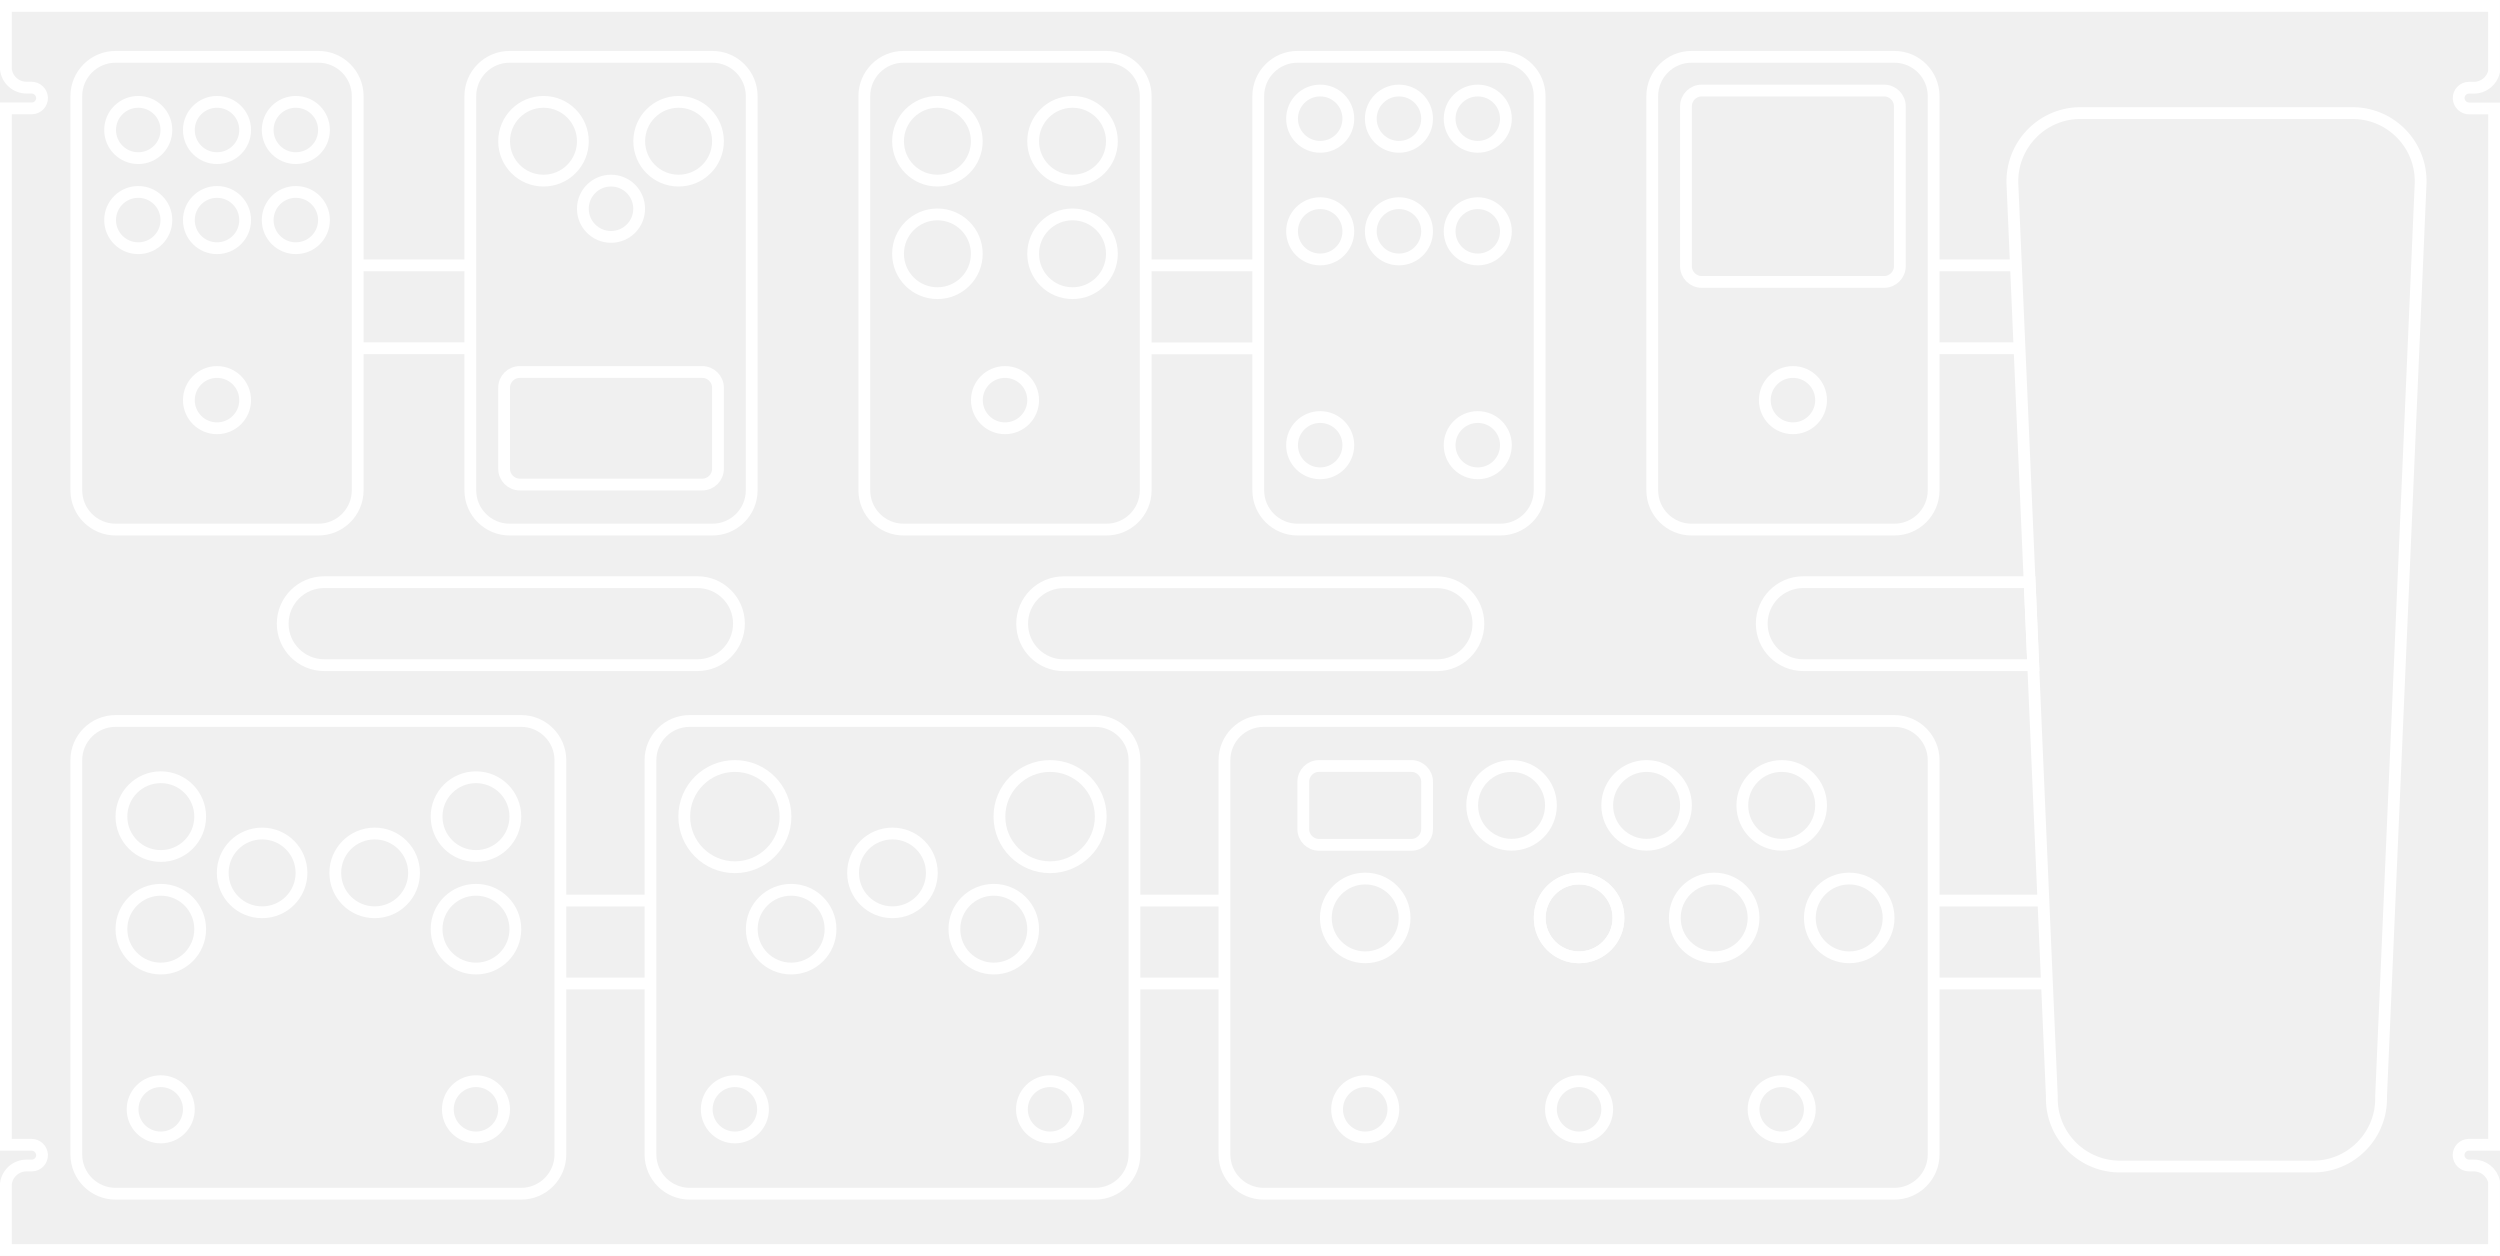
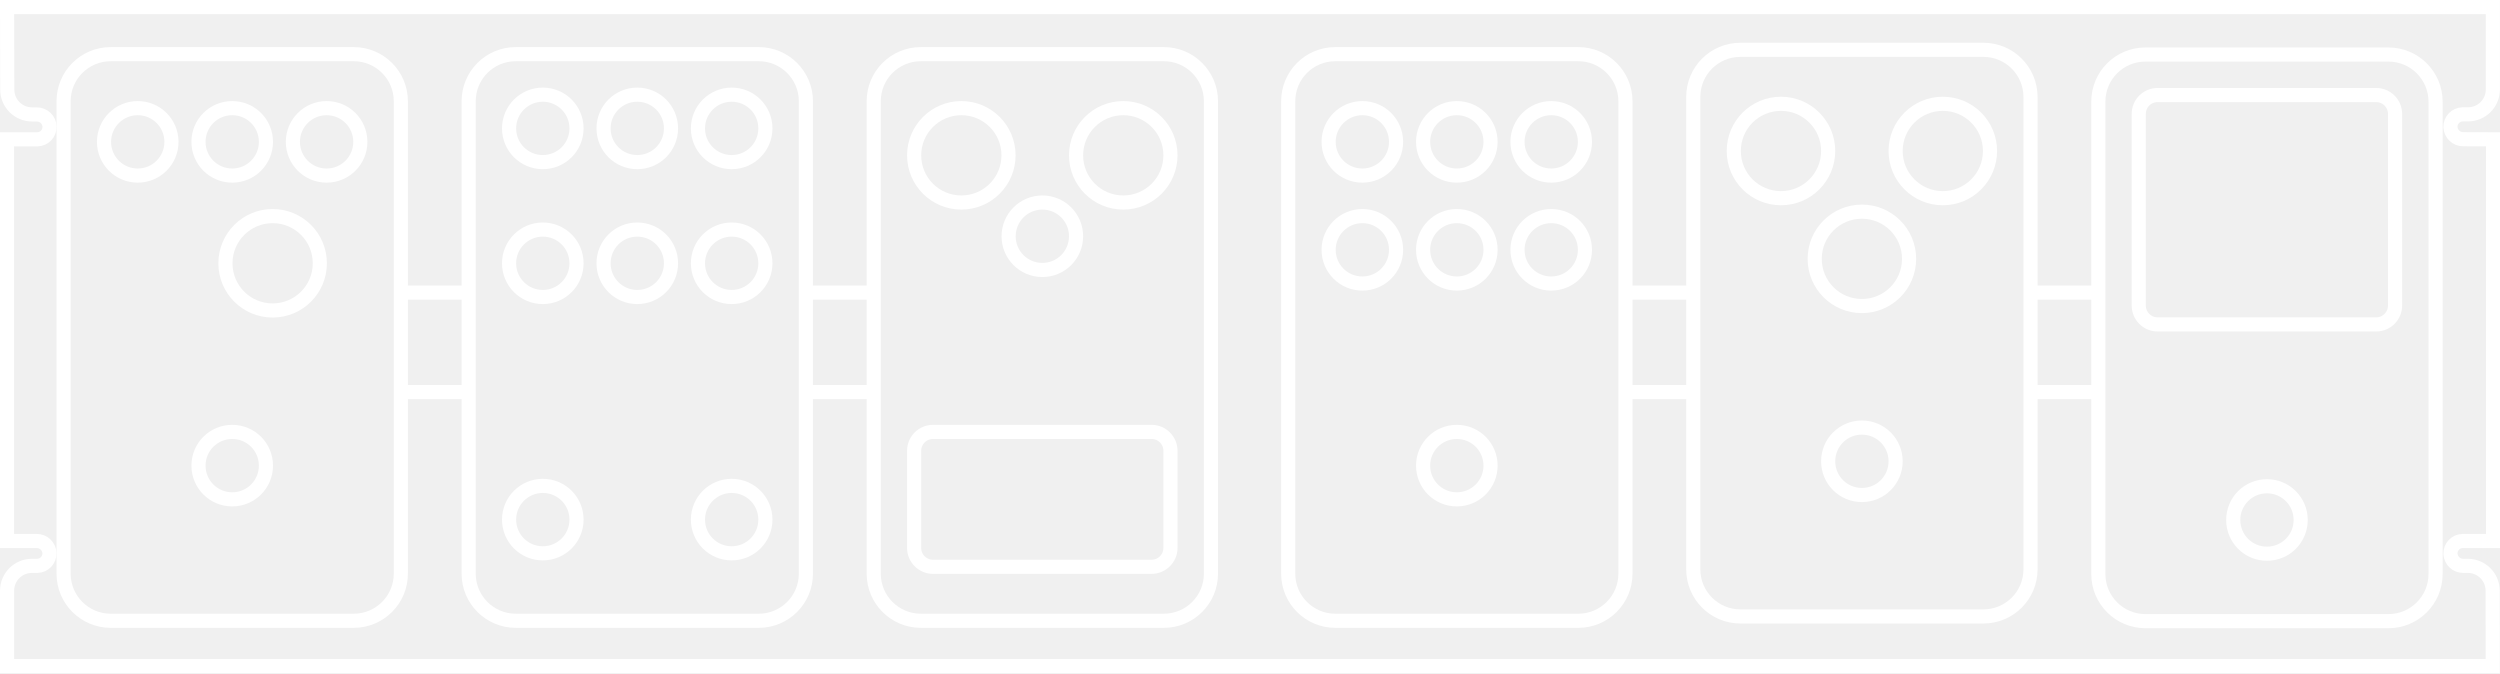
- <svg xmlns="http://www.w3.org/2000/svg" version="1.1" baseProfile="basic" x="0px" y="0px" width="318.08px" height="159.79px" viewBox="0 0 318.08 159.79" style="enable-background:new 0 0 318.08 159.79;" xml:space="preserve">
+ <svg xmlns="http://www.w3.org/2000/svg" version="1.1" baseProfile="basic" x="0px" y="0px" width="265.39px" height="71.47px" viewBox="0 0 265.39 71.47" style="enable-background:new 0 0 265.39 71.47;" xml:space="preserve">
  <style type="text/css">
	.st0{fill:none;stroke:#FFFFFF;stroke-width:1.5;}
</style>
  <defs>
</defs>
-   <g>
-     <path id="Path_121_2_" class="st0" d="M314.13,11.16h0.63c1.23,0,2.29-0.85,2.56-2.04V0.75H0.75v8.06   c0.15,1.33,1.28,2.34,2.62,2.34h0.61c0.73-0.01,1.33,0.55,1.37,1.28c0.02,0.73-0.55,1.34-1.28,1.36c-0.01,0-0.03,0-0.04,0H0.75   v131.86h3.23c0.73-0.01,1.33,0.55,1.37,1.28c0.02,0.73-0.55,1.34-1.28,1.36c-0.01,0-0.03,0-0.04,0H3.37   c-1.34,0-2.47,1.01-2.62,2.34v8.41h316.57v-8.71c-0.28-1.19-1.34-2.04-2.57-2.04h-0.57c-0.73,0.01-1.33-0.55-1.37-1.28   c-0.02-0.73,0.55-1.34,1.28-1.36c0.01,0,0.03,0,0.04,0h3.2V13.8h-3.14c-0.73,0.01-1.33-0.55-1.37-1.28   c-0.02-0.73,0.55-1.34,1.28-1.36C314.1,11.16,314.12,11.16,314.13,11.16z" />
-     <path id="Path_122_2_" class="st0" d="M264.42,14.39h35.18c4.78,0.16,8.53,4.16,8.38,8.94l-5.03,116.16   c0.15,4.78-3.6,8.78-8.38,8.93h-25.13c-4.78-0.16-8.53-4.16-8.38-8.93l-5.02-116.16C255.9,18.55,259.65,14.55,264.42,14.39z" />
-     <path id="Path_262_2_" class="st0" d="M165.09,7.23h25.8c2.76,0,5,2.24,5,5v50.15c0,2.76-2.24,5-5,5h-25.8c-2.76,0-5-2.24-5-5   V12.23C160.09,9.47,162.33,7.23,165.09,7.23z" />
-     <path id="Path_268_2_" class="st0" d="M188.02,53.06c1.98,0,3.58,1.6,3.58,3.58c0,1.98-1.6,3.58-3.58,3.58   c-1.98,0-3.58-1.6-3.58-3.58l0,0C184.44,54.66,186.04,53.06,188.02,53.06z" />
-     <path id="Path_263_2_" class="st0" d="M167.97,53.06c1.98,0,3.58,1.6,3.58,3.58c0,1.98-1.6,3.58-3.58,3.58   c-1.98,0-3.58-1.6-3.58-3.58l0,0C164.39,54.66,165.99,53.06,167.97,53.06z" />
-     <path id="Path_264_2_" class="st0" d="M167.97,11.52c1.98,0,3.58,1.6,3.58,3.58s-1.6,3.58-3.58,3.58c-1.98,0-3.58-1.6-3.58-3.58   l0,0C164.39,13.13,165.99,11.52,167.97,11.52z" />
-     <path id="Path_265_2_" class="st0" d="M177.99,11.52c1.98,0,3.58,1.6,3.58,3.58s-1.6,3.58-3.58,3.58c-1.98,0-3.58-1.6-3.58-3.58   l0,0C174.41,13.13,176.02,11.52,177.99,11.52z" />
-     <path id="Path_269_2_" class="st0" d="M188.02,11.52c1.98,0,3.58,1.6,3.58,3.58s-1.6,3.58-3.58,3.58c-1.98,0-3.58-1.6-3.58-3.58   l0,0C184.44,13.13,186.04,11.52,188.02,11.52z" />
-     <path id="Path_266_2_" class="st0" d="M167.97,25.85c1.98,0,3.58,1.6,3.58,3.58s-1.6,3.58-3.58,3.58c-1.98,0-3.58-1.6-3.58-3.58   l0,0C164.39,27.45,165.99,25.85,167.97,25.85z" />
-     <path id="Path_267_2_" class="st0" d="M177.99,25.85c1.98,0,3.58,1.6,3.58,3.58s-1.6,3.58-3.58,3.58c-1.98,0-3.58-1.6-3.58-3.58   l0,0C174.41,27.45,176.02,25.85,177.99,25.85z" />
-     <path id="Path_270_2_" class="st0" d="M188.02,25.85c1.98,0,3.58,1.6,3.58,3.58s-1.6,3.58-3.58,3.58c-1.98,0-3.58-1.6-3.58-3.58   l0,0C184.44,27.45,186.04,25.85,188.02,25.85z" />
-     <path id="Path_243_2_" class="st0" d="M14.71,7.23h25.8c2.76,0,5,2.24,5,5v50.15c0,2.76-2.24,5-5,5h-25.8c-2.76,0-5-2.24-5-5V12.23   C9.71,9.47,11.95,7.23,14.71,7.23z" />
-     <path id="Path_244_2_" class="st0" d="M27.61,47.33c1.98,0,3.58,1.6,3.58,3.58c0,1.98-1.6,3.58-3.58,3.58s-3.58-1.6-3.58-3.58l0,0   C24.03,48.93,25.64,47.33,27.61,47.33z" />
-     <path id="Path_245_2_" class="st0" d="M17.59,12.96c1.98,0,3.58,1.6,3.58,3.58s-1.6,3.58-3.58,3.58s-3.58-1.6-3.58-3.58l0,0   C14.01,14.56,15.61,12.96,17.59,12.96z" />
-     <path id="Path_246_2_" class="st0" d="M17.59,24.42c1.98,0,3.58,1.6,3.58,3.58s-1.6,3.58-3.58,3.58s-3.58-1.6-3.58-3.58l0,0   C14.01,26.02,15.61,24.42,17.59,24.42z" />
-     <path id="Path_247_2_" class="st0" d="M37.64,12.96c1.98,0,3.58,1.6,3.58,3.58s-1.6,3.58-3.58,3.58c-1.98,0-3.58-1.6-3.58-3.58l0,0   C34.06,14.56,35.66,12.96,37.64,12.96z" />
-     <path id="Path_248_2_" class="st0" d="M37.64,24.42c1.98,0,3.58,1.6,3.58,3.58s-1.6,3.58-3.58,3.58c-1.98,0-3.58-1.6-3.58-3.58l0,0   C34.06,26.02,35.66,24.42,37.64,24.42z" />
-     <path id="Path_249_2_" class="st0" d="M27.61,12.96c1.98,0,3.58,1.6,3.58,3.58s-1.6,3.58-3.58,3.58s-3.58-1.6-3.58-3.58l0,0   C24.03,14.56,25.64,12.96,27.61,12.96z" />
-     <path id="Path_250_2_" class="st0" d="M27.61,24.42c1.98,0,3.58,1.6,3.58,3.58s-1.6,3.58-3.58,3.58s-3.58-1.6-3.58-3.58l0,0   C24.03,26.02,25.64,24.42,27.61,24.42z" />
-     <path id="Path_256_2_" class="st0" d="M114.97,7.23h25.8c2.76,0,5,2.24,5,5v50.15c0,2.76-2.24,5-5,5h-25.8c-2.76,0-5-2.24-5-5   V12.23C109.97,9.47,112.2,7.23,114.97,7.23z" />
-     <path id="Path_257_2_" class="st0" d="M127.87,47.33c1.98,0,3.58,1.6,3.58,3.58c0,1.98-1.6,3.58-3.58,3.58s-3.58-1.6-3.58-3.58l0,0   C124.29,48.93,125.89,47.33,127.87,47.33z" />
-     <path id="Path_258_2_" class="st0" d="M136.46,12.96c2.77,0,5.01,2.24,5.01,5.01s-2.24,5.01-5.01,5.01s-5.01-2.24-5.01-5.01   S133.69,12.96,136.46,12.96L136.46,12.96z" />
-     <path id="Path_259_2_" class="st0" d="M136.46,27.28c2.77,0,5.01,2.24,5.01,5.01c0,2.77-2.24,5.01-5.01,5.01s-5.01-2.24-5.01-5.01   C131.45,29.52,133.69,27.28,136.46,27.28L136.46,27.28z" />
-     <path id="Path_260_2_" class="st0" d="M119.27,12.96c2.77,0,5.01,2.24,5.01,5.01s-2.24,5.01-5.01,5.01c-2.77,0-5.01-2.24-5.01-5.01   S116.51,12.96,119.27,12.96L119.27,12.96z" />
-     <path id="Path_261_2_" class="st0" d="M119.27,27.28c2.77,0,5.01,2.24,5.01,5.01c0,2.77-2.24,5.01-5.01,5.01   c-2.77,0-5.01-2.24-5.01-5.01C114.26,29.52,116.51,27.28,119.27,27.28L119.27,27.28z" />
-     <path id="Path_271_2_" class="st0" d="M87.76,91.73h51.58c2.76,0,5,2.24,5,5v50.15c0,2.76-2.24,5-5,5H87.76c-2.76,0-5-2.24-5-5   V96.73C82.76,93.96,84.99,91.73,87.76,91.73z" />
-     <path id="Path_297_2_" class="st0" d="M93.5,137.56c1.98,0,3.58,1.6,3.58,3.58c0,1.98-1.6,3.58-3.58,3.58s-3.58-1.6-3.58-3.58l0,0   C89.92,139.16,91.52,137.56,93.5,137.56z" />
-     <path id="Path_298_2_" class="st0" d="M133.6,137.56c1.98,0,3.58,1.6,3.58,3.58c0,1.98-1.6,3.58-3.58,3.58   c-1.98,0-3.58-1.6-3.58-3.58l0,0C130.02,139.16,131.62,137.56,133.6,137.56z" />
-     <path id="Path_272_2_" class="st0" d="M133.6,97.46c3.56,0,6.45,2.89,6.45,6.44c0,3.56-2.89,6.44-6.45,6.44   c-3.56,0-6.44-2.89-6.44-6.44l0,0C127.15,100.34,130.04,97.46,133.6,97.46z" />
-     <path id="Path_293_2_" class="st0" d="M126.44,113.21c2.77,0,5.01,2.24,5.01,5.01c0,2.77-2.24,5.01-5.01,5.01   c-2.77,0-5.01-2.24-5.01-5.01C121.42,115.45,123.67,113.21,126.44,113.21L126.44,113.21z" />
-     <path id="Path_273_2_" class="st0" d="M93.5,97.46c3.56,0,6.44,2.89,6.44,6.44c0,3.56-2.89,6.44-6.44,6.44   c-3.56,0-6.44-2.89-6.44-6.44l0,0C87.05,100.34,89.94,97.46,93.5,97.46z" />
-     <path id="Path_294_2_" class="st0" d="M100.66,113.21c2.77,0,5.01,2.24,5.01,5.01c0,2.77-2.24,5.01-5.01,5.01   c-2.77,0-5.01-2.24-5.01-5.01C95.64,115.45,97.89,113.21,100.66,113.21L100.66,113.21z" />
-     <path id="Path_283_2_" class="st0" d="M113.55,106.05c2.77,0,5.01,2.24,5.01,5.01c0,2.77-2.24,5.01-5.01,5.01   c-2.77,0-5.01-2.24-5.01-5.01C108.53,108.29,110.78,106.05,113.55,106.05L113.55,106.05z" />
-     <path id="Path_274_2_" class="st0" d="M14.71,91.73H66.3c2.76,0,5,2.24,5,5v50.15c0,2.76-2.24,5-5,5H14.71c-2.76,0-5-2.24-5-5   V96.73C9.71,93.96,11.95,91.73,14.71,91.73z" />
-     <path id="Path_299_2_" class="st0" d="M20.45,137.56c1.98,0,3.58,1.6,3.58,3.58c0,1.98-1.6,3.58-3.58,3.58s-3.58-1.6-3.58-3.58l0,0   C16.87,139.16,18.48,137.56,20.45,137.56z" />
-     <path id="Path_300_2_" class="st0" d="M60.56,137.56c1.98,0,3.58,1.6,3.58,3.58c0,1.98-1.6,3.58-3.58,3.58   c-1.98,0-3.58-1.6-3.58-3.58l0,0C56.98,139.16,58.58,137.56,60.56,137.56z" />
-     <path id="Path_275_2_" class="st0" d="M60.56,98.89c2.77,0,5.01,2.24,5.01,5.01c0,2.77-2.24,5.01-5.01,5.01s-5.01-2.24-5.01-5.01   C55.54,101.13,57.79,98.89,60.56,98.89L60.56,98.89z" />
-     <path id="Path_295_2_" class="st0" d="M60.56,113.21c2.77,0,5.01,2.24,5.01,5.01c0,2.77-2.24,5.01-5.01,5.01s-5.01-2.24-5.01-5.01   C55.54,115.45,57.79,113.21,60.56,113.21L60.56,113.21z" />
-     <path id="Path_276_2_" class="st0" d="M20.46,98.89c2.77,0,5.01,2.24,5.01,5.01c0,2.77-2.24,5.01-5.01,5.01s-5.01-2.24-5.01-5.01   C15.44,101.13,17.69,98.89,20.46,98.89L20.46,98.89z" />
-     <path id="Path_296_2_" class="st0" d="M20.46,113.21c2.77,0,5.01,2.24,5.01,5.01c0,2.77-2.24,5.01-5.01,5.01s-5.01-2.24-5.01-5.01   C15.44,115.45,17.69,113.21,20.46,113.21L20.46,113.21z" />
-     <path id="Path_284_2_" class="st0" d="M33.35,106.05c2.77,0,5.01,2.24,5.01,5.01c0,2.77-2.24,5.01-5.01,5.01s-5.01-2.24-5.01-5.01   C28.33,108.29,30.58,106.05,33.35,106.05L33.35,106.05z" />
-     <path id="Path_285_2_" class="st0" d="M47.67,106.05c2.77,0,5.01,2.24,5.01,5.01c0,2.77-2.24,5.01-5.01,5.01s-5.01-2.24-5.01-5.01   C42.65,108.29,44.9,106.05,47.67,106.05L47.67,106.05z" />
-     <path id="Path_277_2_" class="st0" d="M160.79,91.73h80.23c2.76,0,5,2.24,5,5v50.15c0,2.76-2.24,5-5,5h-80.23c-2.76,0-5-2.24-5-5   V96.73C155.79,93.96,158.03,91.73,160.79,91.73z" />
-     <path id="Path_301_2_" class="st0" d="M173.7,137.56c1.98,0,3.58,1.6,3.58,3.58c0,1.98-1.6,3.58-3.58,3.58   c-1.98,0-3.58-1.6-3.58-3.58l0,0C170.12,139.16,171.72,137.56,173.7,137.56z" />
-     <path id="Path_302_2_" class="st0" d="M200.91,137.56c1.98,0,3.58,1.6,3.58,3.58c0,1.98-1.6,3.58-3.58,3.58   c-1.98,0-3.58-1.6-3.58-3.58l0,0C197.33,139.16,198.93,137.56,200.91,137.56z" />
-     <path id="Path_303_2_" class="st0" d="M226.69,137.56c1.98,0,3.58,1.6,3.58,3.58c0,1.98-1.6,3.58-3.58,3.58   c-1.98,0-3.58-1.6-3.58-3.58l0,0C223.11,139.16,224.71,137.56,226.69,137.56z" />
-     <path id="Path_286_2_" class="st0" d="M226.69,97.46c2.77,0,5.01,2.24,5.01,5.01c0,2.77-2.24,5.01-5.01,5.01s-5.01-2.24-5.01-5.01   C221.68,99.7,223.92,97.46,226.69,97.46L226.69,97.46z" />
-     <path id="Path_278_2_" class="st0" d="M209.5,97.46c2.77,0,5.01,2.24,5.01,5.01c0,2.77-2.24,5.01-5.01,5.01s-5.01-2.24-5.01-5.01   C204.49,99.7,206.73,97.46,209.5,97.46L209.5,97.46z" />
-     <path id="Path_279_2_" class="st0" d="M192.32,97.46c2.77,0,5.01,2.24,5.01,5.01c0,2.77-2.24,5.01-5.01,5.01s-5.01-2.24-5.01-5.01   C187.3,99.7,189.55,97.46,192.32,97.46L192.32,97.46z" />
-     <path id="Path_288_2_" class="st0" d="M235.28,111.78c2.77,0,5.01,2.24,5.01,5.01c0,2.77-2.24,5.01-5.01,5.01s-5.01-2.24-5.01-5.01   C230.27,114.02,232.51,111.78,235.28,111.78L235.28,111.78z" />
-     <path id="Path_289_2_" class="st0" d="M218.1,111.78c2.77,0,5.01,2.24,5.01,5.01c0,2.77-2.24,5.01-5.01,5.01s-5.01-2.24-5.01-5.01   C213.08,114.02,215.33,111.78,218.1,111.78L218.1,111.78z" />
-     <path id="Path_290_2_" class="st0" d="M200.91,111.78c2.77,0,5.01,2.24,5.01,5.01c0,2.77-2.24,5.01-5.01,5.01s-5.01-2.24-5.01-5.01   C195.9,114.02,198.14,111.78,200.91,111.78L200.91,111.78z" />
-     <path id="Path_291_2_" class="st0" d="M200.91,111.78c2.77,0,5.01,2.24,5.01,5.01c0,2.77-2.24,5.01-5.01,5.01s-5.01-2.24-5.01-5.01   C195.9,114.02,198.14,111.78,200.91,111.78L200.91,111.78z" />
-     <path id="Path_292_2_" class="st0" d="M173.7,111.78c2.77,0,5.01,2.24,5.01,5.01c0,2.77-2.24,5.01-5.01,5.01s-5.01-2.24-5.01-5.01   C168.68,114.02,170.93,111.78,173.7,111.78L173.7,111.78z" />
-     <path id="Path_280_2_" class="st0" d="M167.82,97.46h11.75c1.1,0,2,0.9,2,2v6.03c0,1.1-0.9,2-2,2h-11.75c-1.1,0-2-0.9-2-2v-6.03   C165.82,98.35,166.72,97.46,167.82,97.46z" />
-     <path id="Path_281_2_" class="st0" d="M215.22,7.23h25.8c2.76,0,5,2.24,5,5v50.15c0,2.76-2.24,5-5,5h-25.8c-2.76,0-5-2.24-5-5   V12.23C210.22,9.47,212.46,7.23,215.22,7.23z" />
-     <path id="Path_287_2_" class="st0" d="M228.12,47.33c1.98,0,3.58,1.6,3.58,3.58c0,1.98-1.6,3.58-3.58,3.58   c-1.98,0-3.58-1.6-3.58-3.58l0,0C224.54,48.93,226.14,47.33,228.12,47.33z" />
-     <path id="Path_282_2_" class="st0" d="M216.51,11.52h23.21c1.1,0,2,0.9,2,2v20.35c0,1.1-0.9,2-2,2h-23.21c-1.1,0-2-0.9-2-2V13.52   C214.51,12.42,215.41,11.52,216.51,11.52z" />
-     <path id="Path_251_2_" class="st0" d="M64.84,7.23h25.8c2.76,0,5,2.24,5,5v50.15c0,2.76-2.24,5-5,5h-25.8c-2.76,0-5-2.24-5-5V12.23   C59.84,9.47,62.08,7.23,64.84,7.23z" />
-     <path id="Path_252_2_" class="st0" d="M86.34,12.96c2.77,0,5.01,2.24,5.01,5.01s-2.24,5.01-5.01,5.01c-2.77,0-5.01-2.24-5.01-5.01   S83.57,12.96,86.34,12.96L86.34,12.96z" />
-     <path id="Path_253_2_" class="st0" d="M69.15,12.96c2.77,0,5.01,2.24,5.01,5.01s-2.24,5.01-5.01,5.01c-2.77,0-5.01-2.24-5.01-5.01   S66.38,12.96,69.15,12.96L69.15,12.96z" />
-     <path id="Path_254_2_" class="st0" d="M77.74,22.98c1.98,0,3.58,1.6,3.58,3.58s-1.6,3.58-3.58,3.58s-3.58-1.6-3.58-3.58l0,0   C74.16,24.58,75.76,22.98,77.74,22.98z" />
-     <path id="Path_255_2_" class="st0" d="M66.14,47.33h23.21c1.1,0,2,0.9,2,2v10.32c0,1.1-0.9,2-2,2H66.14c-1.1,0-2-0.9-2-2V49.33   C64.14,48.22,65.03,47.33,66.14,47.33z" />
-     <line class="st0" x1="45.51" y1="33.76" x2="59.84" y2="33.76" />
-     <line class="st0" x1="45.51" y1="44.31" x2="59.84" y2="44.31" />
-     <line class="st0" x1="145.77" y1="33.76" x2="160.09" y2="33.76" />
-     <line class="st0" x1="160.09" y1="44.32" x2="145.77" y2="44.32" />
-     <line class="st0" x1="256.5" y1="33.76" x2="246.02" y2="33.76" />
-     <line class="st0" x1="246.02" y1="44.31" x2="256.95" y2="44.31" />
-     <line class="st0" x1="259.99" y1="114.58" x2="246.02" y2="114.58" />
-     <line class="st0" x1="246.02" y1="125.13" x2="260.49" y2="125.13" />
-     <line class="st0" x1="155.79" y1="114.58" x2="144.34" y2="114.58" />
-     <line class="st0" x1="144.34" y1="125.13" x2="155.79" y2="125.13" />
-     <line class="st0" x1="82.76" y1="114.58" x2="71.3" y2="114.58" />
-     <line class="st0" x1="71.3" y1="125.13" x2="82.76" y2="125.13" />
-     <path class="st0" d="M88.74,84.63H41.25c-2.91,0-5.28-2.36-5.28-5.28l0,0l0,0c0-2.91,2.36-5.28,5.28-5.28c0,0,0,0,0,0h47.49   c2.91,0,5.28,2.36,5.28,5.28C94.01,82.27,91.65,84.63,88.74,84.63L88.74,84.63z" />
-     <path class="st0" d="M188.1,79.36c0,2.91-2.36,5.28-5.28,5.28l0,0h-47.49c-2.91,0-5.28-2.36-5.28-5.28l0,0l0,0   c0-2.91,2.36-5.28,5.28-5.28l0,0h47.49C185.74,74.08,188.1,76.44,188.1,79.36L188.1,79.36z" />
-     <line class="st0" x1="282.2" y1="79.36" x2="282.2" y2="79.36" />
-     <path class="st0" d="M258.7,84.63h-29.27c-2.91,0-5.28-2.36-5.28-5.28l0,0l0,0c0-2.91,2.36-5.28,5.28-5.28l0,0h28.81L258.7,84.63z" />
+   <g id="Group_685_1_" transform="translate(-3150.499 -6591.781)">
+     <g id="Group_618_1_">
+       <path id="Path_335_1_" class="st0" d="M3412,6606.56c-0.73,0.01-1.33-0.55-1.37-1.28c-0.02-0.73,0.55-1.34,1.28-1.36    c0.01,0,0.03,0,0.04,0h0.54c1.46,0,2.64-1.18,2.64-2.64v0v-8.75h-263.88l0.02,8.76c0,1.46,1.18,2.64,2.64,2.64c0,0,0,0,0,0h0.48    c0.73-0.01,1.33,0.55,1.37,1.28c0.02,0.73-0.55,1.34-1.28,1.36c-0.01,0-0.03,0-0.04,0h-3.2v42.64h3.14    c0.73-0.01,1.33,0.55,1.37,1.28c0.02,0.73-0.55,1.34-1.28,1.36c-0.01,0-0.03,0-0.04,0h-0.54c-1.46,0-2.64,1.18-2.64,2.64v8h263.87    l0,0l-0.01-8c0-1.46-1.18-2.64-2.64-2.64c0,0,0,0,0,0H3412c-0.73,0.01-1.33-0.55-1.37-1.28c-0.02-0.73,0.55-1.34,1.28-1.36    c0.01,0,0.03,0,0.04,0h3.2v-42.64L3412,6606.56z" />
+       <path id="Path_555_1_" class="st0" d="M3205.25,6597.53h25.8c2.76,0,5,2.24,5,5v50.15c0,2.76-2.24,5-5,5h-25.8c-2.76,0-5-2.24-5-5    v-50.15C3200.25,6599.77,3202.48,6597.53,3205.25,6597.53z" />
+       <path id="Path_556_1_" class="st0" d="M3228.17,6643.36c1.98,0,3.58,1.6,3.58,3.58c0,1.98-1.6,3.58-3.58,3.58    c-1.98,0-3.58-1.6-3.58-3.58l0,0C3224.59,6644.96,3226.2,6643.36,3228.17,6643.36z" />
+       <path id="Path_557_1_" class="st0" d="M3208.12,6643.36c1.98,0,3.58,1.6,3.58,3.58c0,1.98-1.6,3.58-3.58,3.58    c-1.98,0-3.58-1.6-3.58-3.58l0,0C3204.54,6644.96,3206.15,6643.36,3208.12,6643.36z" />
+       <path id="Path_558_1_" class="st0" d="M3208.12,6601.83c1.98,0,3.58,1.6,3.58,3.58c0,1.98-1.6,3.58-3.58,3.58    c-1.98,0-3.58-1.6-3.58-3.58l0,0C3204.54,6603.43,3206.15,6601.83,3208.12,6601.83z" />
+       <path id="Path_559_1_" class="st0" d="M3218.15,6601.83c1.98,0,3.58,1.6,3.58,3.58c0,1.98-1.6,3.58-3.58,3.58    c-1.98,0-3.58-1.6-3.58-3.58l0,0C3214.57,6603.43,3216.17,6601.83,3218.15,6601.83z" />
+       <path id="Path_560_1_" class="st0" d="M3228.17,6601.83c1.98,0,3.58,1.6,3.58,3.58c0,1.98-1.6,3.58-3.58,3.58    c-1.98,0-3.58-1.6-3.58-3.58l0,0C3224.59,6603.43,3226.2,6601.83,3228.17,6601.83z" />
+       <path id="Path_561_1_" class="st0" d="M3208.12,6616.15c1.98,0,3.58,1.6,3.58,3.58c0,1.98-1.6,3.58-3.58,3.58    c-1.98,0-3.58-1.6-3.58-3.58l0,0C3204.54,6617.75,3206.15,6616.15,3208.12,6616.15z" />
+       <path id="Path_562_1_" class="st0" d="M3218.15,6616.15c1.98,0,3.58,1.6,3.58,3.58c0,1.98-1.6,3.58-3.58,3.58    c-1.98,0-3.58-1.6-3.58-3.58l0,0C3214.57,6617.75,3216.17,6616.15,3218.15,6616.15z" />
+       <path id="Path_563_1_" class="st0" d="M3228.17,6616.15c1.98,0,3.58,1.6,3.58,3.58c0,1.98-1.6,3.58-3.58,3.58    c-1.98,0-3.58-1.6-3.58-3.58l0,0C3224.59,6617.75,3226.2,6616.15,3228.17,6616.15z" />
+       <path id="Path_542_1_" class="st0" d="M3292.25,6597.53h25.8c2.76,0,5,2.24,5,5v50.15c0,2.76-2.24,5-5,5h-25.8c-2.76,0-5-2.24-5-5    v-50.15C3287.25,6599.77,3289.48,6597.53,3292.25,6597.53z" />
+       <path id="Path_543_1_" class="st0" d="M3305.15,6637.63c1.98,0,3.58,1.6,3.58,3.58c0,1.98-1.6,3.58-3.58,3.58    c-1.98,0-3.58-1.6-3.58-3.58l0,0C3301.57,6639.23,3303.17,6637.63,3305.15,6637.63z" />
+       <path id="Path_544_1_" class="st0" d="M3295.12,6603.26c1.98,0,3.58,1.6,3.58,3.58c0,1.98-1.6,3.58-3.58,3.58    c-1.98,0-3.58-1.6-3.58-3.58l0,0C3291.54,6604.86,3293.15,6603.26,3295.12,6603.26z" />
+       <path id="Path_545_1_" class="st0" d="M3295.12,6614.72c1.98,0,3.58,1.6,3.58,3.58c0,1.98-1.6,3.58-3.58,3.58    c-1.98,0-3.58-1.6-3.58-3.58l0,0C3291.54,6616.32,3293.15,6614.72,3295.12,6614.72z" />
+       <path id="Path_546_1_" class="st0" d="M3315.17,6603.26c1.98,0,3.58,1.6,3.58,3.58c0,1.98-1.6,3.58-3.58,3.58    c-1.98,0-3.58-1.6-3.58-3.58l0,0C3311.59,6604.86,3313.2,6603.26,3315.17,6603.26z" />
+       <path id="Path_547_1_" class="st0" d="M3315.17,6614.72c1.98,0,3.58,1.6,3.58,3.58c0,1.98-1.6,3.58-3.58,3.58    c-1.98,0-3.58-1.6-3.58-3.58l0,0C3311.59,6616.32,3313.2,6614.72,3315.17,6614.72z" />
+       <path id="Path_548_1_" class="st0" d="M3305.15,6603.26c1.98,0,3.58,1.6,3.58,3.58c0,1.98-1.6,3.58-3.58,3.58    c-1.98,0-3.58-1.6-3.58-3.58l0,0C3301.57,6604.86,3303.17,6603.26,3305.15,6603.26z" />
+       <path id="Path_549_1_" class="st0" d="M3305.15,6614.72c1.98,0,3.58,1.6,3.58,3.58c0,1.98-1.6,3.58-3.58,3.58    c-1.98,0-3.58-1.6-3.58-3.58l0,0C3301.57,6616.32,3303.17,6614.72,3305.15,6614.72z" />
+       <path id="Path_564_1_" class="st0" d="M3162.25,6597.53h25.8c2.76,0,5,2.24,5,5v50.15c0,2.76-2.24,5-5,5h-25.8c-2.76,0-5-2.24-5-5    v-50.15C3157.25,6599.77,3159.48,6597.53,3162.25,6597.53z" />
+       <path id="Path_565_1_" class="st0" d="M3175.15,6637.63c1.98,0,3.58,1.6,3.58,3.58c0,1.98-1.6,3.58-3.58,3.58    c-1.98,0-3.58-1.6-3.58-3.58l0,0C3171.57,6639.23,3173.17,6637.63,3175.15,6637.63z" />
+       <path id="Path_566_1_" class="st0" d="M3165.12,6603.26c1.98,0,3.58,1.6,3.58,3.58c0,1.98-1.6,3.58-3.58,3.58    c-1.98,0-3.58-1.6-3.58-3.58l0,0C3161.54,6604.86,3163.15,6603.26,3165.12,6603.26z" />
+       <path id="Path_567_1_" class="st0" d="M3185.17,6603.26c1.98,0,3.58,1.6,3.58,3.58c0,1.98-1.6,3.58-3.58,3.58    c-1.98,0-3.58-1.6-3.58-3.58l0,0C3181.59,6604.86,3183.2,6603.26,3185.17,6603.26z" />
+       <path id="Path_568_1_" class="st0" d="M3175.15,6603.26c1.98,0,3.58,1.6,3.58,3.58c0,1.98-1.6,3.58-3.58,3.58    c-1.98,0-3.58-1.6-3.58-3.58l0,0C3171.57,6604.86,3173.17,6603.26,3175.15,6603.26z" />
+       <path id="Path_569_1_" class="st0" d="M3179.44,6614.72c2.77,0,5.01,2.24,5.01,5.01s-2.24,5.01-5.01,5.01s-5.01-2.24-5.01-5.01    C3174.43,6616.96,3176.68,6614.72,3179.44,6614.72z" />
+       <path id="Path_550_1_" class="st0" d="M3248.25,6597.53h25.8c2.76,0,5,2.24,5,5v50.15c0,2.76-2.24,5-5,5h-25.8c-2.76,0-5-2.24-5-5    v-50.15C3243.25,6599.77,3245.48,6597.53,3248.25,6597.53z" />
+       <path id="Path_551_1_" class="st0" d="M3269.74,6603.26c2.77,0,5.01,2.24,5.01,5.01s-2.24,5.01-5.01,5.01s-5.01-2.24-5.01-5.01    C3264.73,6605.5,3266.97,6603.26,3269.74,6603.26z" />
+       <path id="Path_552_1_" class="st0" d="M3252.55,6603.26c2.77,0,5.01,2.24,5.01,5.01s-2.24,5.01-5.01,5.01s-5.01-2.24-5.01-5.01    C3247.54,6605.5,3249.79,6603.26,3252.55,6603.26z" />
+       <path id="Path_553_1_" class="st0" d="M3261.15,6613.28c1.98,0,3.58,1.6,3.58,3.58c0,1.98-1.6,3.58-3.58,3.58    c-1.98,0-3.58-1.6-3.58-3.58l0,0C3257.57,6614.89,3259.17,6613.28,3261.15,6613.28z" />
+       <path id="Path_554_1_" class="st0" d="M3249.54,6637.63h23.21c1.1,0,2,0.9,2,2v10.32c0,1.1-0.9,2-2,2h-23.21c-1.1,0-2-0.9-2-2    v-10.32C3247.54,6638.53,3248.44,6637.63,3249.54,6637.63z" />
+       <path id="Path_534_1_" class="st0" d="M3335.25,6597.07h25.8c2.76,0,5,2.24,5,5v50.15c0,2.76-2.24,5-5,5h-25.8c-2.76,0-5-2.24-5-5    v-50.15C3330.25,6599.31,3332.48,6597.07,3335.25,6597.07z" />
+       <path id="Path_535_1_" class="st0" d="M3348.15,6637.17c1.98,0,3.58,1.6,3.58,3.58c0,1.98-1.6,3.58-3.58,3.58    c-1.98,0-3.58-1.6-3.58-3.58l0,0C3344.57,6638.77,3346.17,6637.17,3348.15,6637.17z" />
+       <path id="Path_536_1_" class="st0" d="M3356.74,6602.8c2.77,0,5.01,2.24,5.01,5.01s-2.24,5.01-5.01,5.01s-5.01-2.24-5.01-5.01    S3353.97,6602.8,3356.74,6602.8L3356.74,6602.8z" />
+       <path id="Path_537_1_" class="st0" d="M3339.56,6602.8c2.77,0,5.01,2.24,5.01,5.01s-2.24,5.01-5.01,5.01s-5.01-2.24-5.01-5.01    S3336.79,6602.8,3339.56,6602.8L3339.56,6602.8z" />
+       <path id="Path_538_1_" class="st0" d="M3348.15,6614.25c2.77,0,5.01,2.24,5.01,5.01s-2.24,5.01-5.01,5.01s-5.01-2.24-5.01-5.01    S3345.38,6614.25,3348.15,6614.25L3348.15,6614.25z" />
+       <path id="Path_539_1_" class="st0" d="M3378.25,6597.57h25.8c2.76,0,5,2.24,5,5v50.15c0,2.76-2.24,5-5,5h-25.8c-2.76,0-5-2.24-5-5    v-50.15C3373.25,6599.81,3375.48,6597.57,3378.25,6597.57z" />
+       <path id="Path_540_1_" class="st0" d="M3391.15,6643.4c1.98,0,3.58,1.6,3.58,3.58c0,1.98-1.6,3.58-3.58,3.58    c-1.98,0-3.58-1.6-3.58-3.58l0,0C3387.57,6645,3389.17,6643.4,3391.15,6643.4z" />
+       <path id="Path_541_1_" class="st0" d="M3379.54,6601.87h23.21c1.1,0,2,0.9,2,2v20.35c0,1.1-0.9,2-2,2h-23.21c-1.1,0-2-0.9-2-2    v-20.35C3377.54,6602.76,3378.44,6601.87,3379.54,6601.87z" />
+     </g>
  </g>
+   <line class="st0" x1="49.75" y1="31.06" x2="42.55" y2="31.06" />
+   <line class="st0" x1="42.55" y1="41.62" x2="49.75" y2="41.62" />
+   <line class="st0" x1="92.75" y1="31.06" x2="85.55" y2="31.06" />
+   <line class="st0" x1="85.55" y1="41.62" x2="92.75" y2="41.62" />
+   <line class="st0" x1="172.55" y1="31.06" x2="179.75" y2="31.06" />
+   <line class="st0" x1="179.75" y1="41.62" x2="172.55" y2="41.62" />
+   <line class="st0" x1="222.75" y1="31.06" x2="215.55" y2="31.06" />
+   <line class="st0" x1="215.55" y1="41.62" x2="222.75" y2="41.62" />
</svg>
